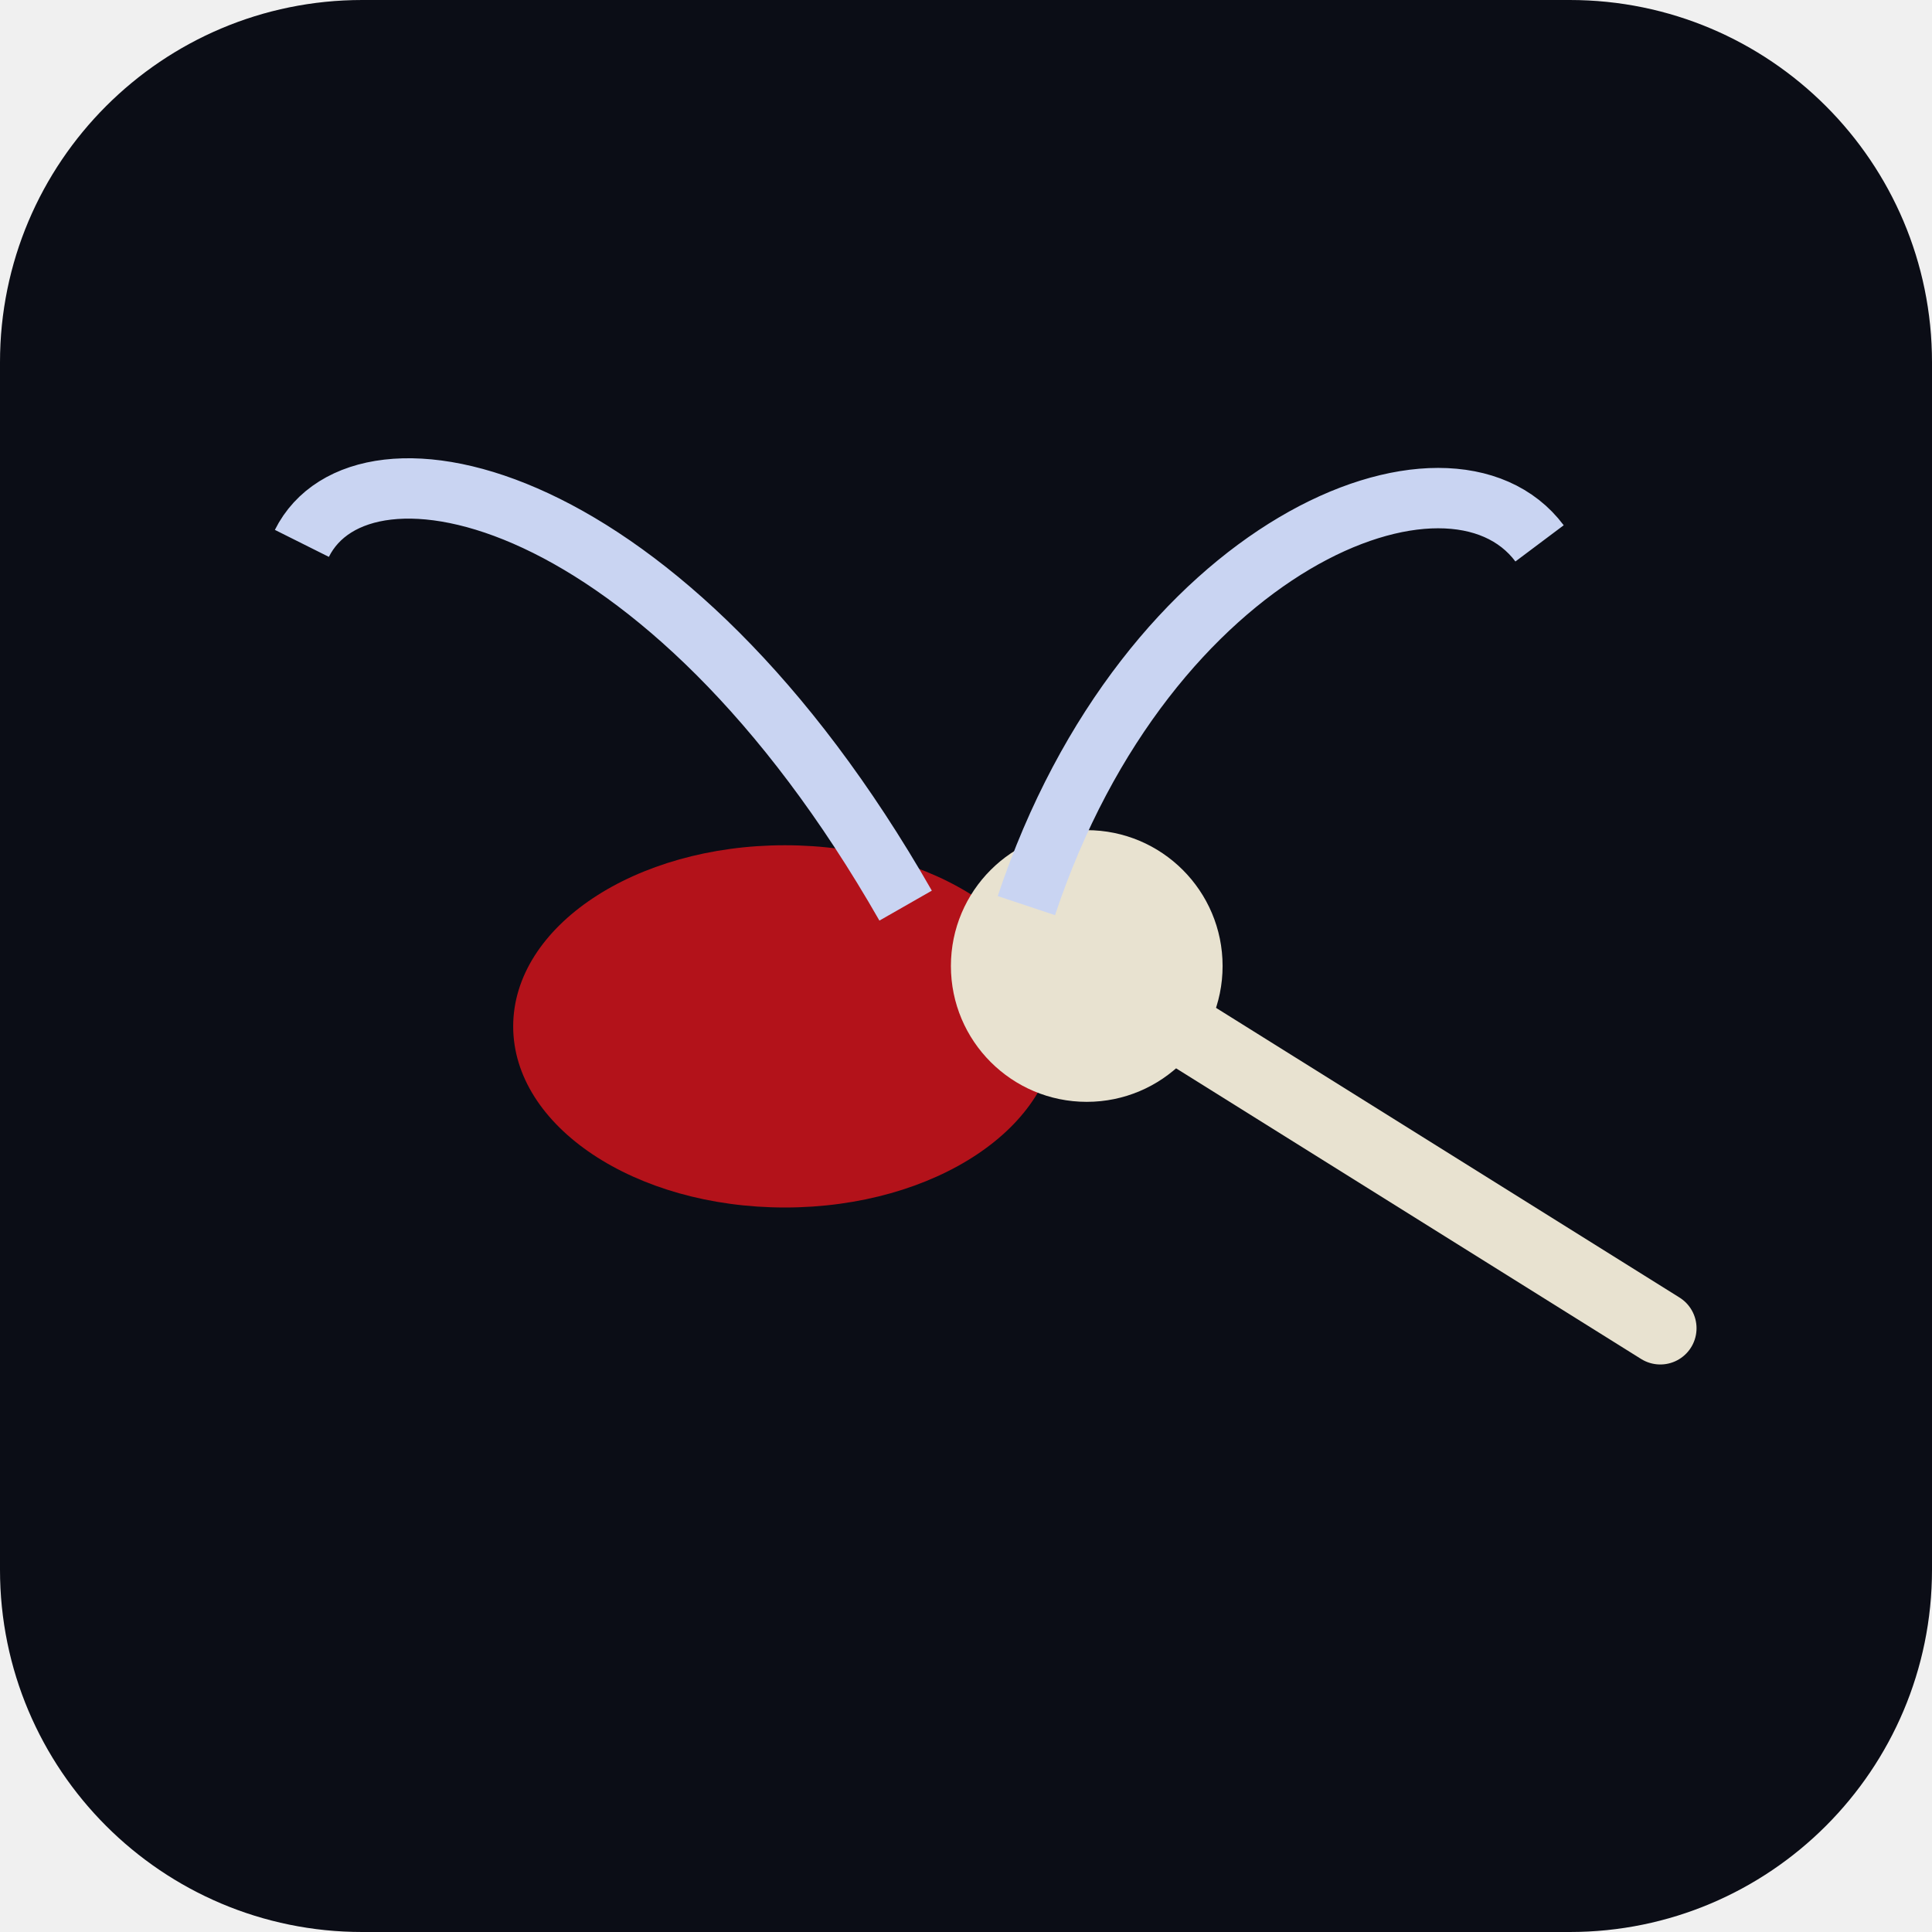
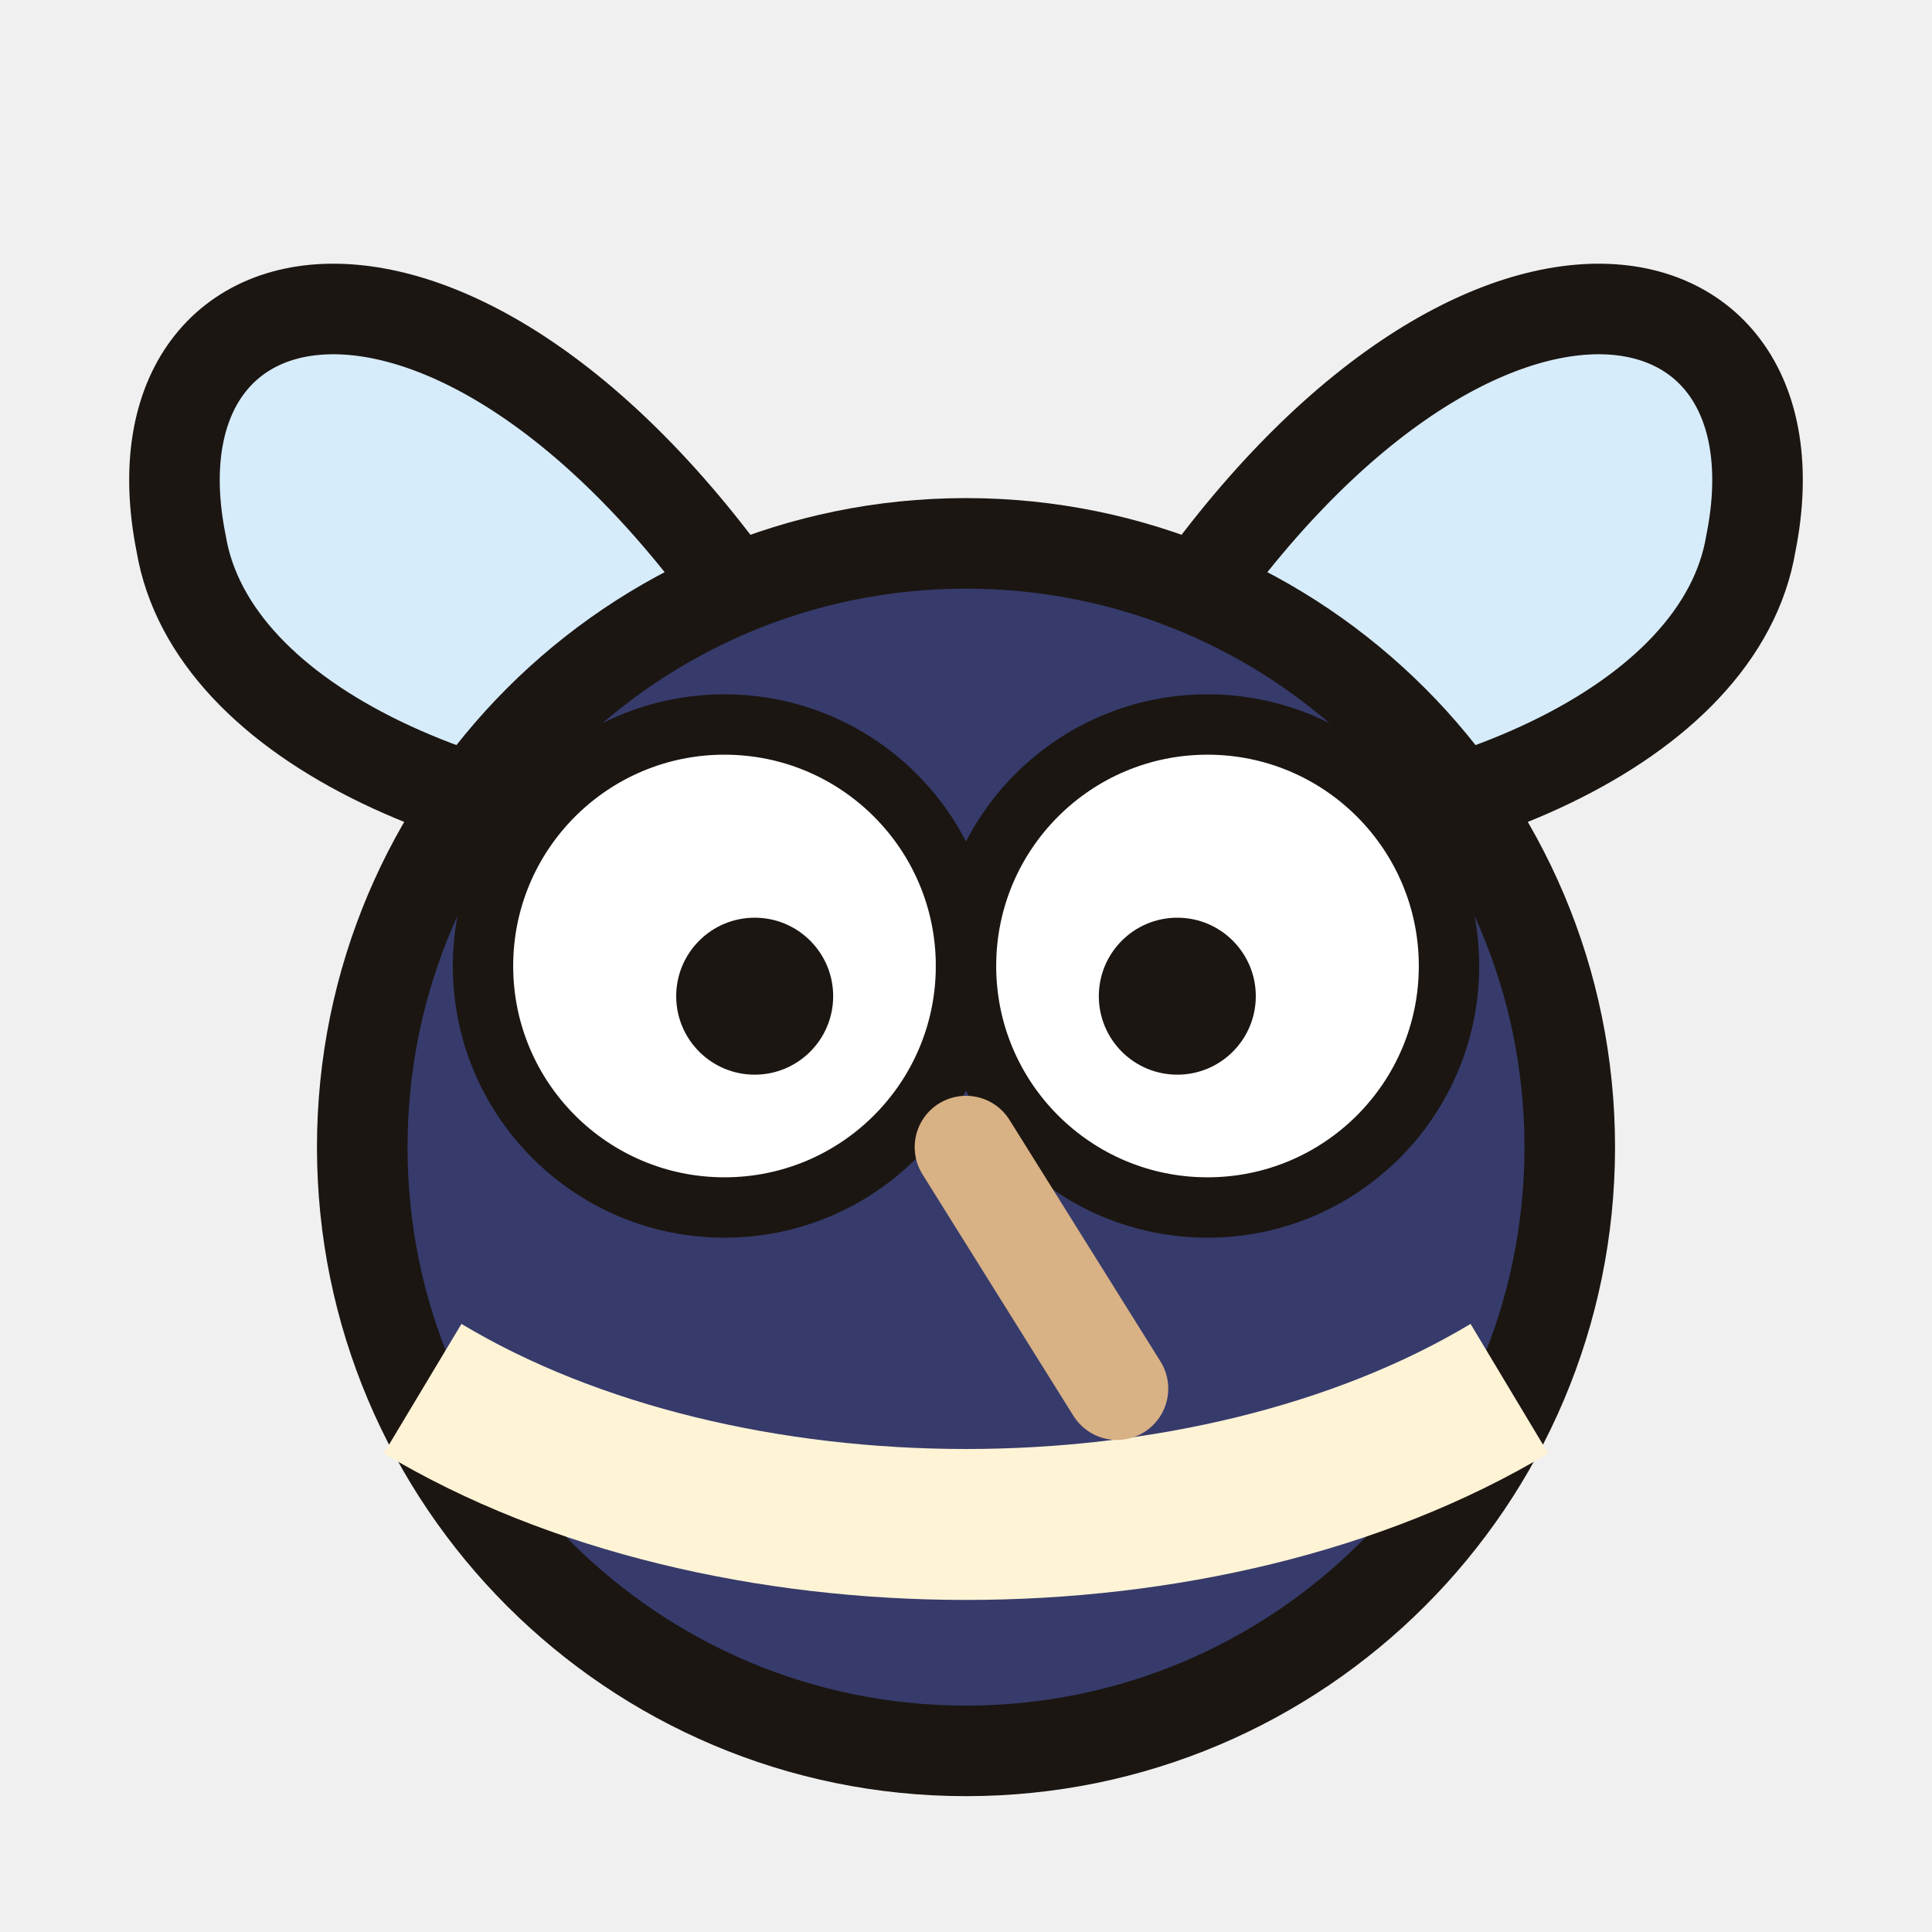
<svg xmlns="http://www.w3.org/2000/svg" viewBox="0 0 64 64">
-   <rect width="64" height="64" rx="12" fill="#0b0d16" />
-   <ellipse cx="26" cy="34" rx="9" ry="6" fill="#b3121a" />
-   <circle cx="36" cy="32" r="4.5" fill="#e8e2d0" />
-   <path d="M39 34l16 10" stroke="#e8e2d0" stroke-width="2.4" stroke-linecap="round" />
-   <path d="M30 30C22 16 12 14 10 18M34 30c4-12 14-16 17-12" fill="none" stroke="#c9d4f2" stroke-width="2" />
+   <path d="M26 22C16 6 4 8 6 18c1 6 10 10 20 10M38 22C48 6 60 8 58 18c-1 6-10 10-20 10" fill="#d7ecfb" stroke="#1b1612" stroke-width="3" />
+   <circle cx="32" cy="38" r="20" fill="#363b6b" stroke="#1b1612" stroke-width="3" />
+   <path d="M14 46c10 6 26 6 36 0" fill="none" stroke="#fff3d6" stroke-width="5" />
+   <circle cx="24" cy="32" r="8" fill="#fff" stroke="#1b1612" stroke-width="2" />
+   <circle cx="40" cy="32" r="8" fill="#fff" stroke="#1b1612" stroke-width="2" />
+   <circle cx="25" cy="33" r="2.6" fill="#1b1612" />
+   <circle cx="39" cy="33" r="2.6" fill="#1b1612" />
+   <path d="M32 38l5 8" stroke="#d8b184" stroke-width="3.4" stroke-linecap="round" />
</svg>
